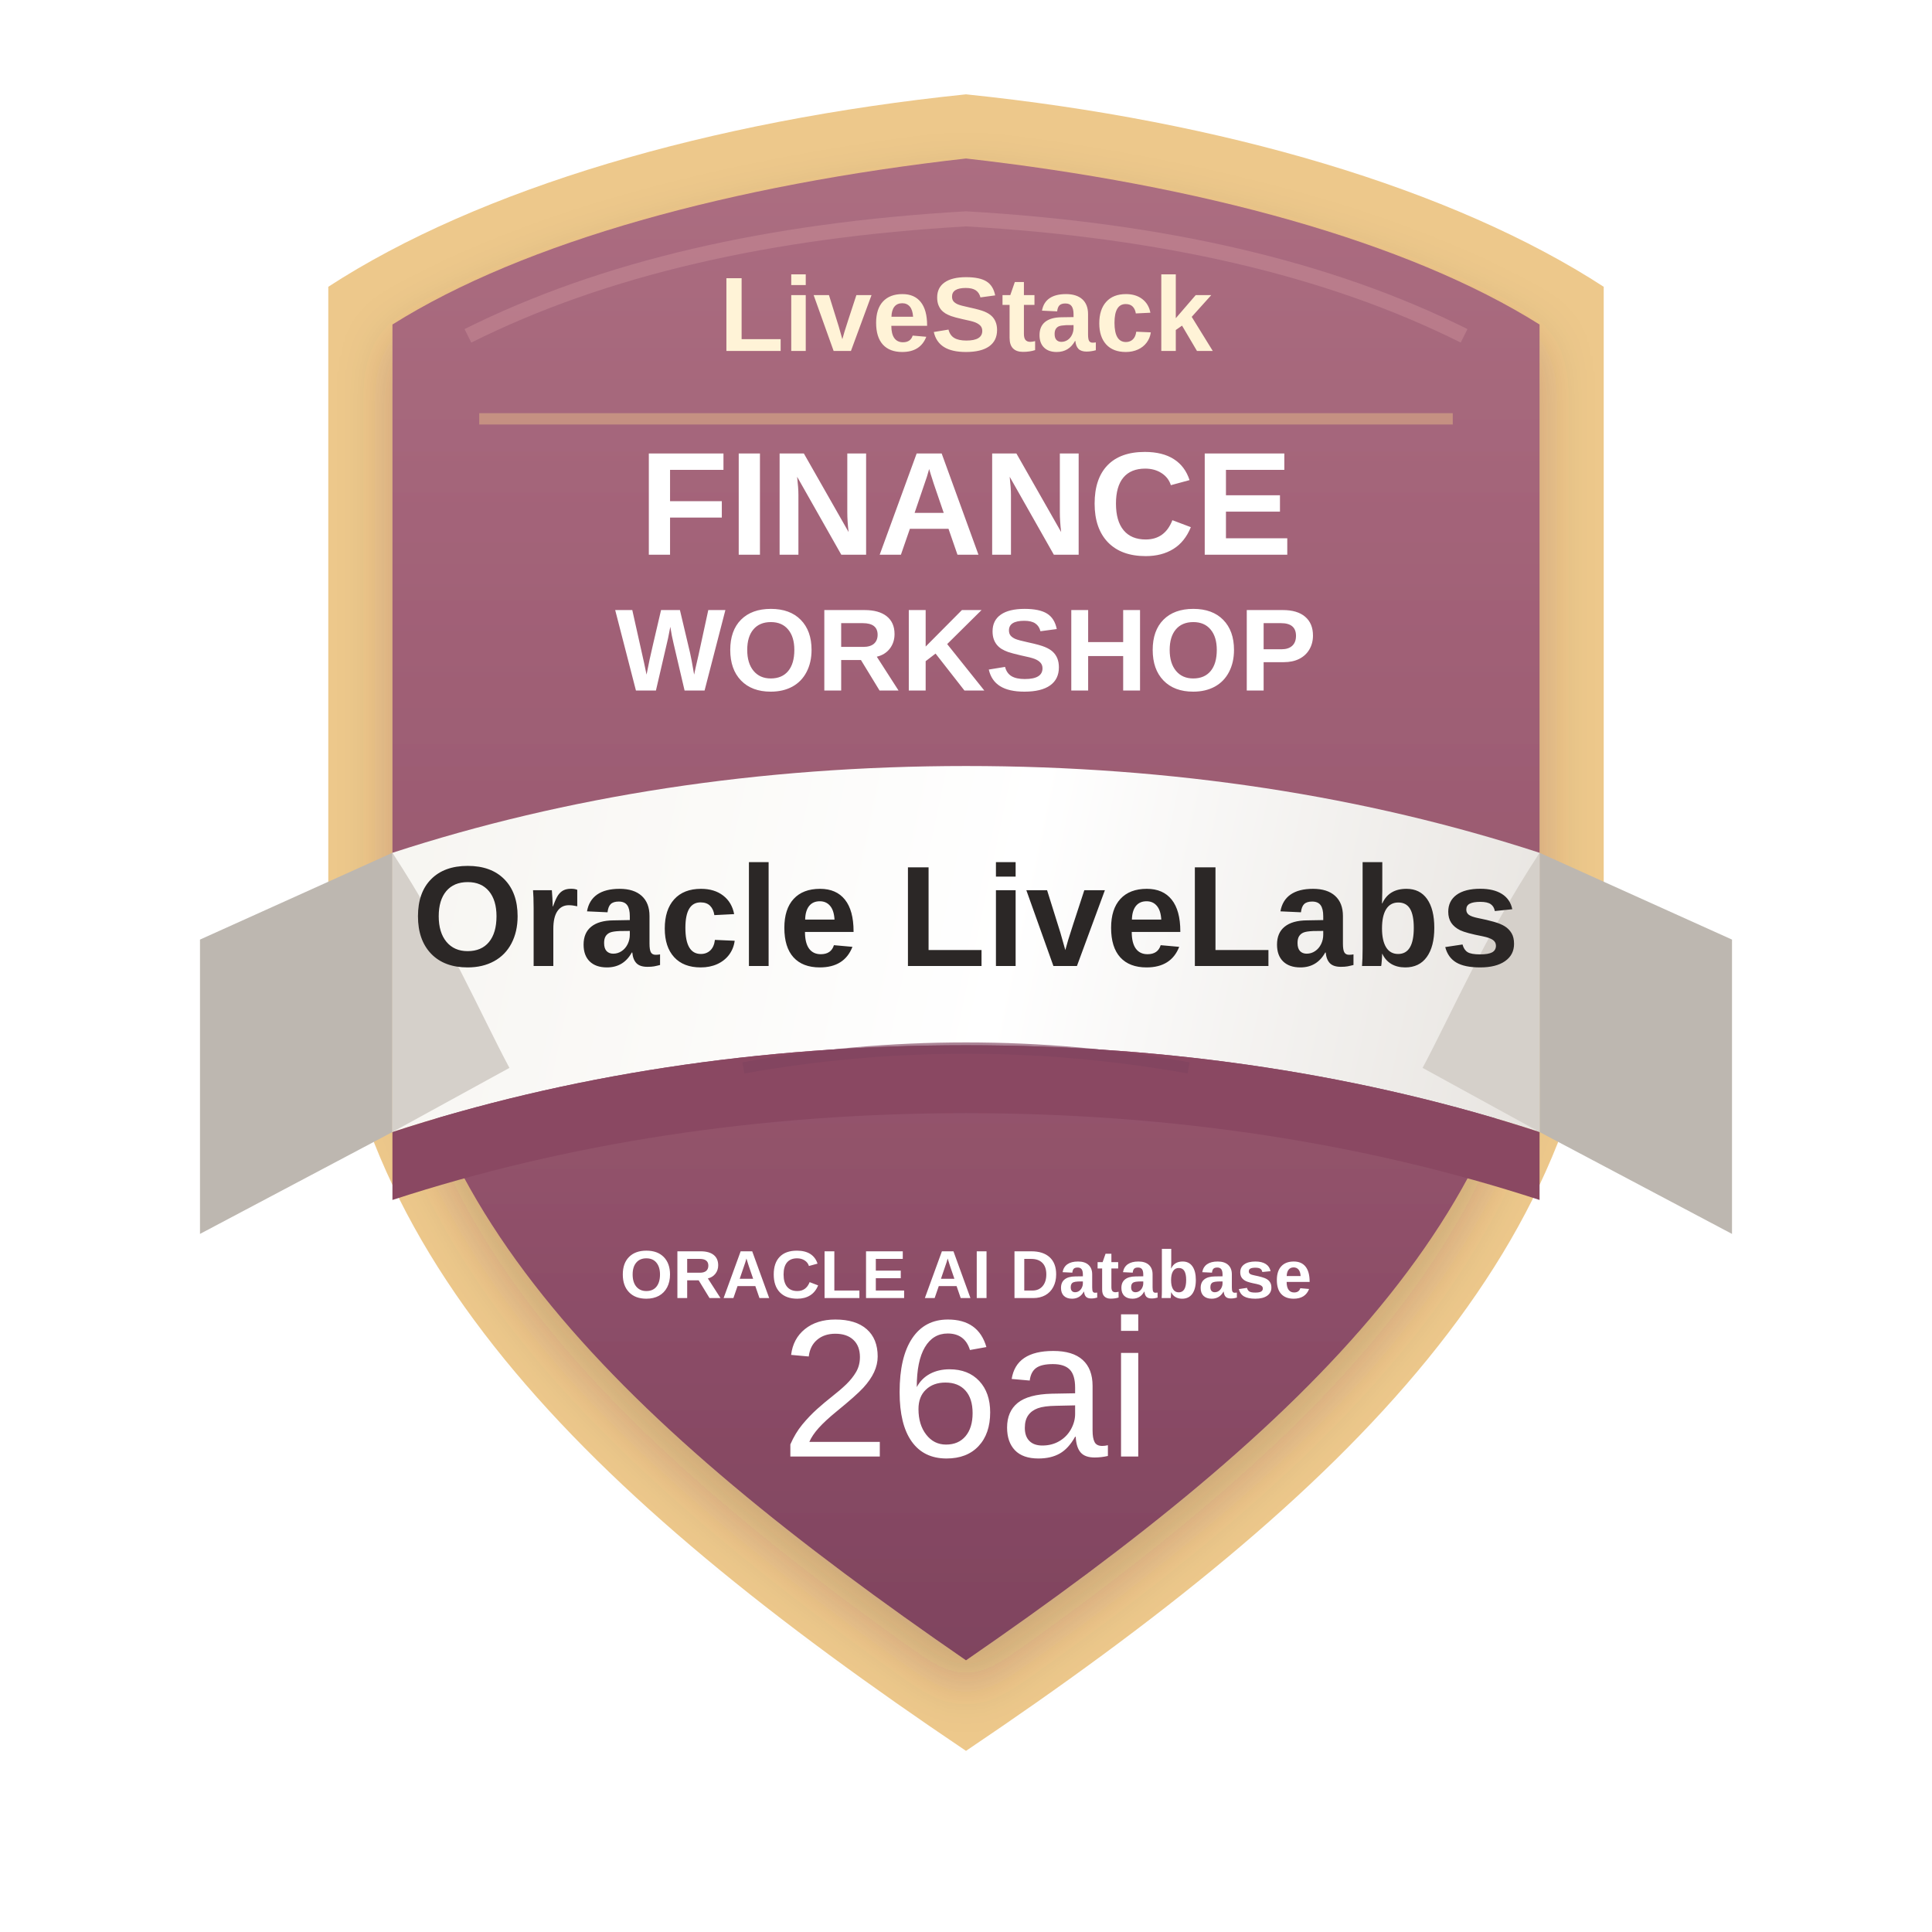
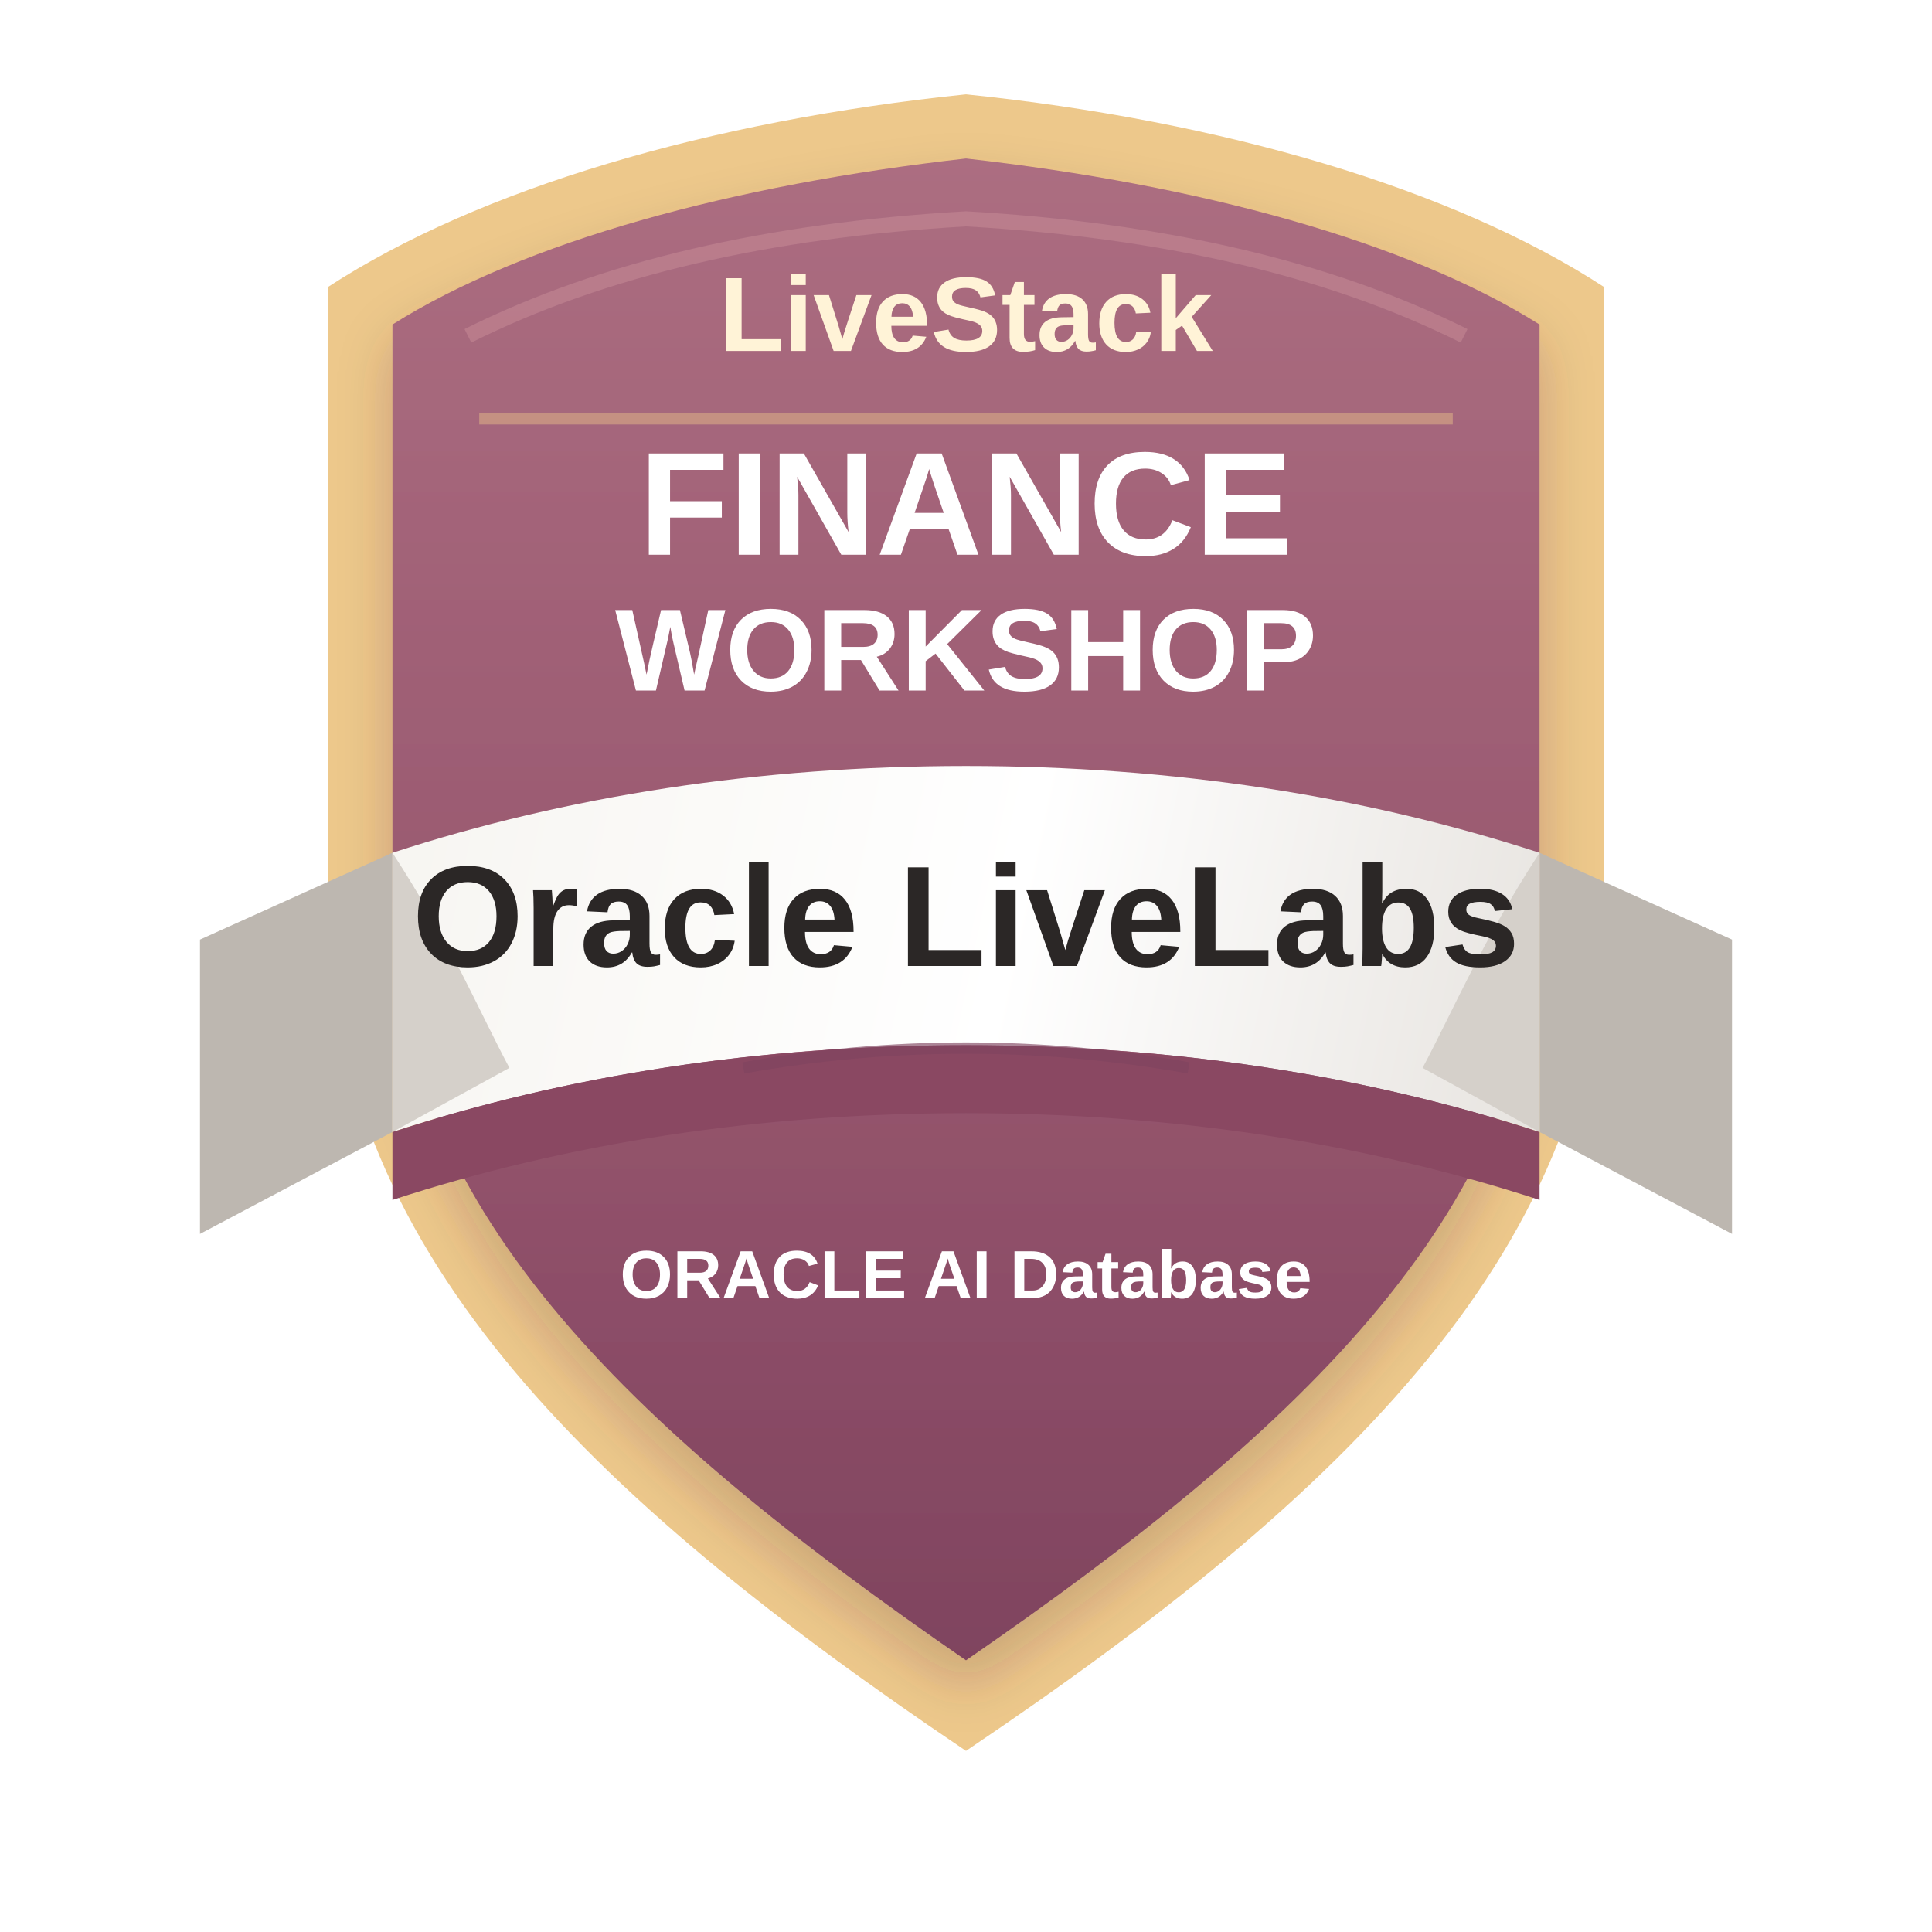
<svg xmlns="http://www.w3.org/2000/svg" width="512" height="512" viewBox="0 0 512 512" role="img" aria-labelledby="title desc">
  <defs>
    <linearGradient id="shieldFill" x1="256" y1="30" x2="256" y2="442" gradientUnits="userSpaceOnUse">
      <stop offset="0" stop-color="#ad6f82" />
      <stop offset="0.58" stop-color="#97566e" />
      <stop offset="1" stop-color="#7f435f" />
    </linearGradient>
    <linearGradient id="ribbonFill" x1="70" y1="191" x2="442" y2="269" gradientUnits="userSpaceOnUse">
      <stop offset="0" stop-color="#f5f3ee" />
      <stop offset="0.54" stop-color="#ffffff" />
      <stop offset="1" stop-color="#e3dfda" />
    </linearGradient>
    <filter id="softShadow" x="-12%" y="-12%" width="124%" height="124%">
      <feDropShadow dx="0" dy="7" stdDeviation="7" flood-color="#4c2938" flood-opacity="0.22" />
    </filter>
  </defs>
  <rect width="512" height="512" fill="#ffffff" />
  <path d="M256 25            C324 32 385 50 425 76            L425 239            C425 330 357 396 256 464            C155 396 87 330 87 239            L87 76            C127 50 188 32 256 25Z" fill="#edc88b" />
  <path d="M256 42            C318 49 373 64 408 86            L408 239            C408 319 346 378 256 440            C166 378 104 319 104 239            L104 86            C139 64 194 49 256 42Z" fill="url(#shieldFill)" filter="url(#softShadow)" />
  <path d="M124 89 C160 71 204 61 256 58 C308 61 352 71 388 89" fill="none" stroke="#c68a96" stroke-width="4" opacity="0.55" />
  <path d="M127 111 H385" stroke="#eac48a" stroke-width="3" opacity="0.45" />
  <text x="256" y="93" text-anchor="middle" font-family="Arial, Helvetica, sans-serif" font-size="28" font-weight="700" fill="#fff3d7">LiveStack</text>
  <text x="256" y="147" text-anchor="middle" font-family="Arial, Helvetica, sans-serif" font-size="39" font-weight="900" fill="#ffffff">FINANCE</text>
  <text x="256" y="183" text-anchor="middle" font-family="Arial, Helvetica, sans-serif" font-size="31" font-weight="900" fill="#ffffff">WORKSHOP</text>
  <path d="M53 249 L104 226 L104 300 L53 327Z" fill="#bdb7b0" />
  <path d="M459 249 L408 226 L408 300 L459 327Z" fill="#bdb7b0" />
  <path d="M104 226 C150 211 201 203 256 203 C311 203 362 211 408 226            L408 300 C362 285 311 277 256 277 C201 277 150 285 104 300Z" fill="url(#ribbonFill)" />
  <path d="M104 300 C150 285 201 277 256 277 C311 277 362 285 408 300            L408 318 C362 303 311 295 256 295 C201 295 150 303 104 318Z" fill="#8a4862" />
  <path d="M104 226 L104 300 L135 283 C127 268 119 249 104 226Z" fill="#d5d0ca" />
  <path d="M408 226 L408 300 L377 283 C385 268 393 249 408 226Z" fill="#d5d0ca" />
  <text x="256" y="256" text-anchor="middle" font-family="Arial, Helvetica, sans-serif" font-size="38" font-weight="900" fill="#2b2726">Oracle LiveLabs</text>
  <path d="M197 283 C236 276 276 276 315 283" fill="none" stroke="#7f435f" stroke-width="3" opacity="0.65" />
  <text x="256" y="344" text-anchor="middle" font-family="Arial, Helvetica, sans-serif" font-size="18" font-weight="800" fill="#ffffff">ORACLE AI Database</text>
-   <text x="256" y="386" text-anchor="middle" font-family="Arial, Helvetica, sans-serif" font-size="52" font-weight="400" fill="#ffffff">26ai</text>
</svg>
